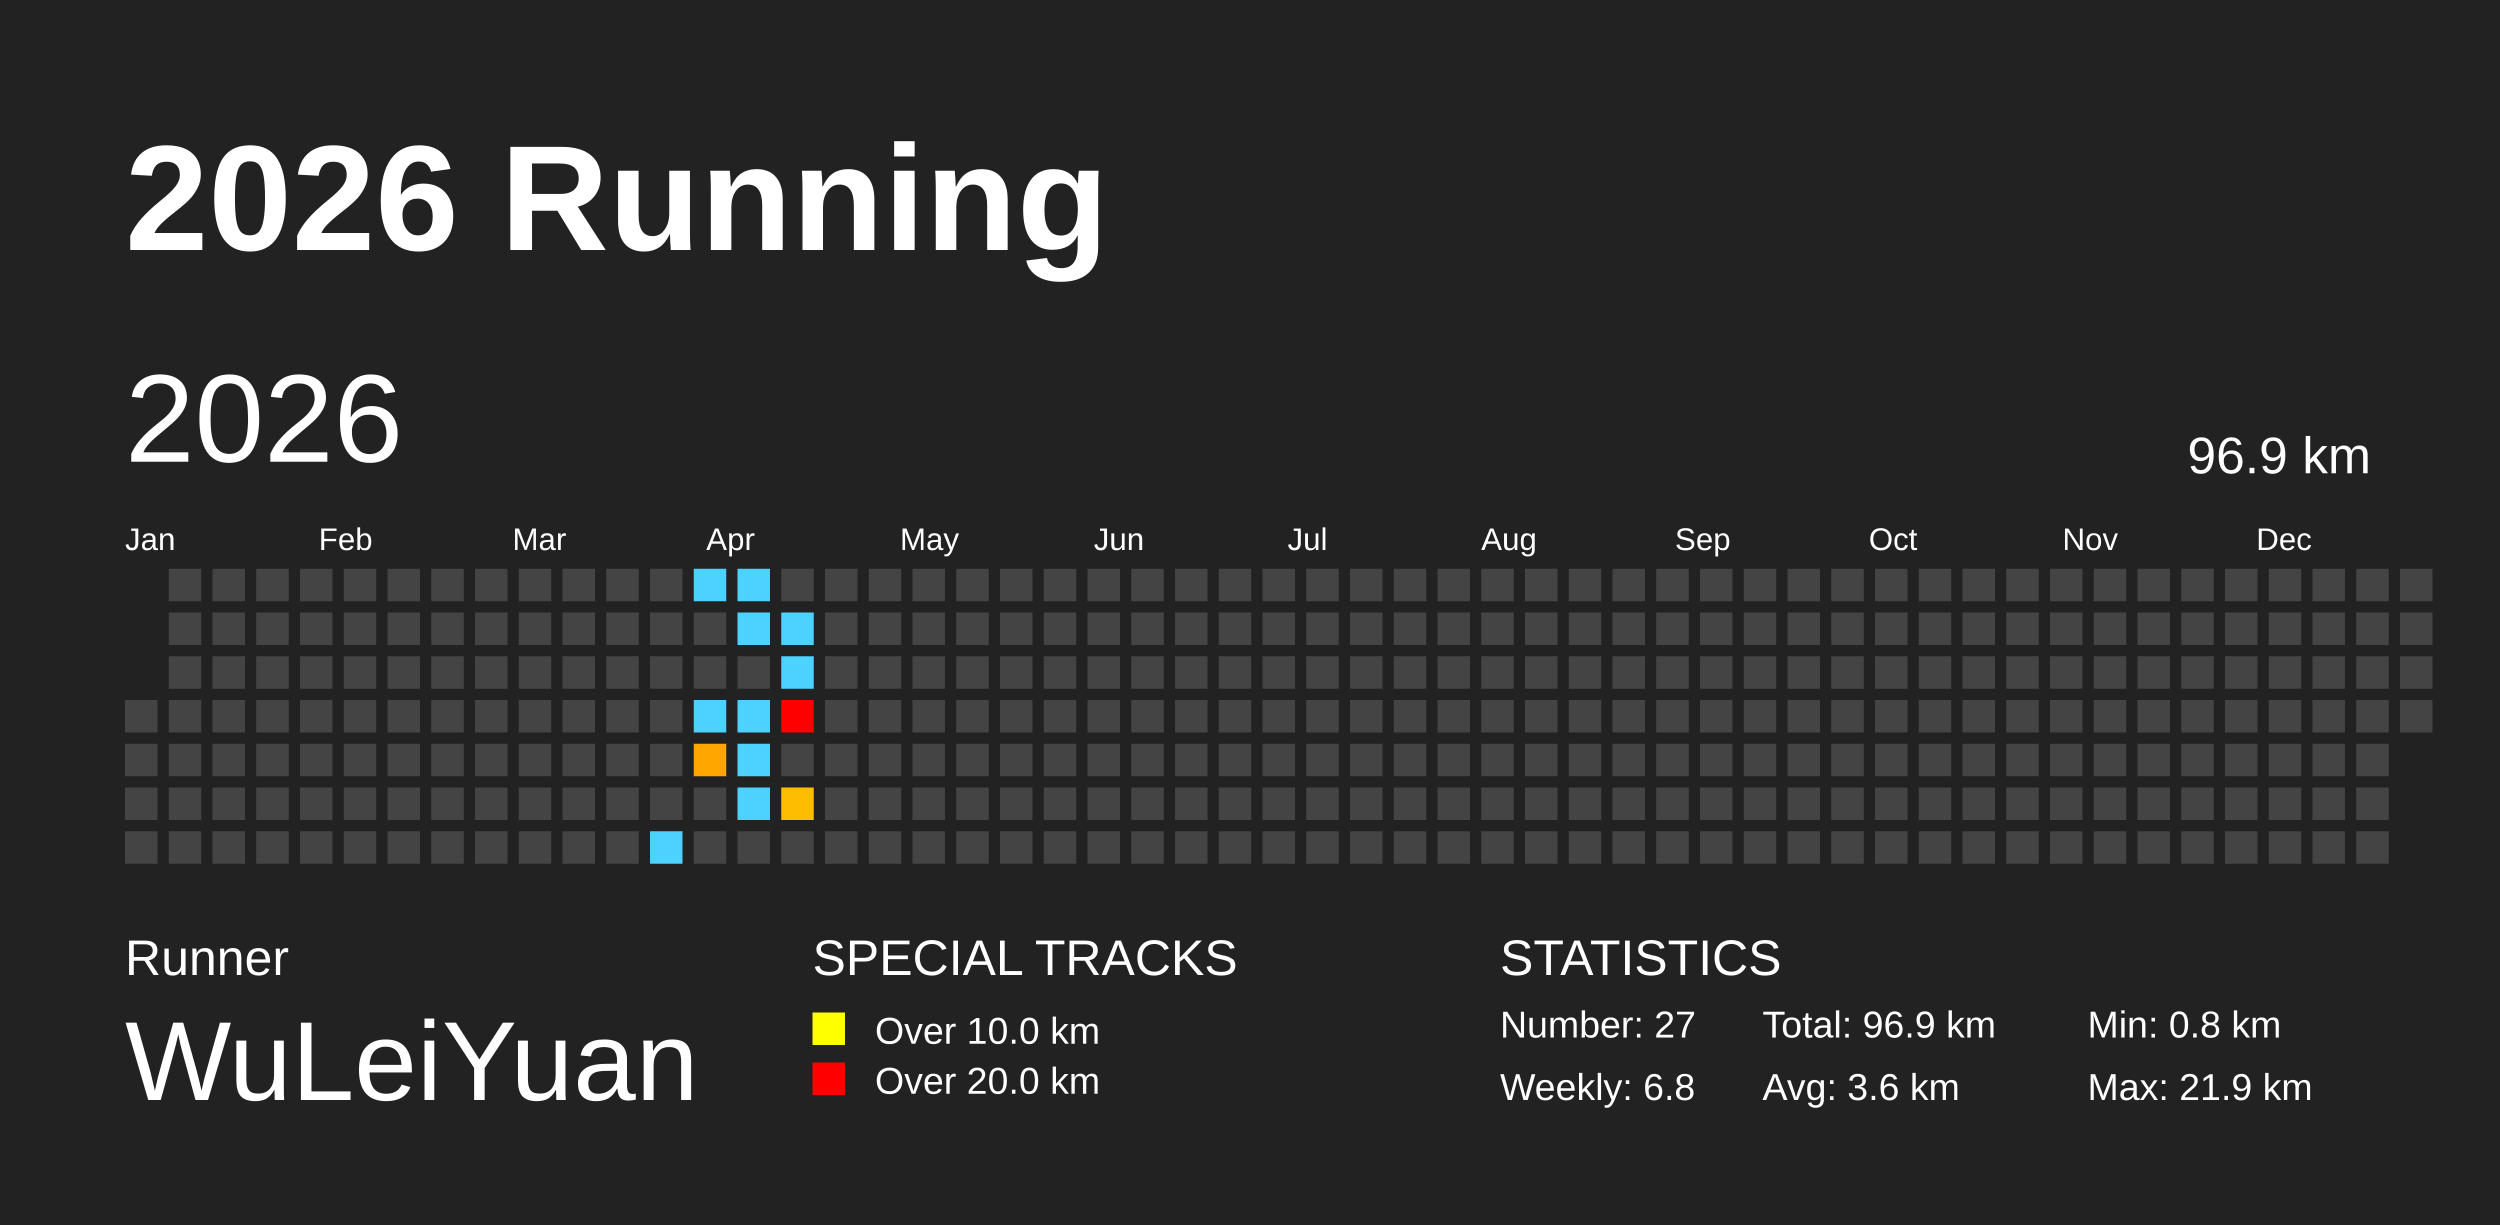
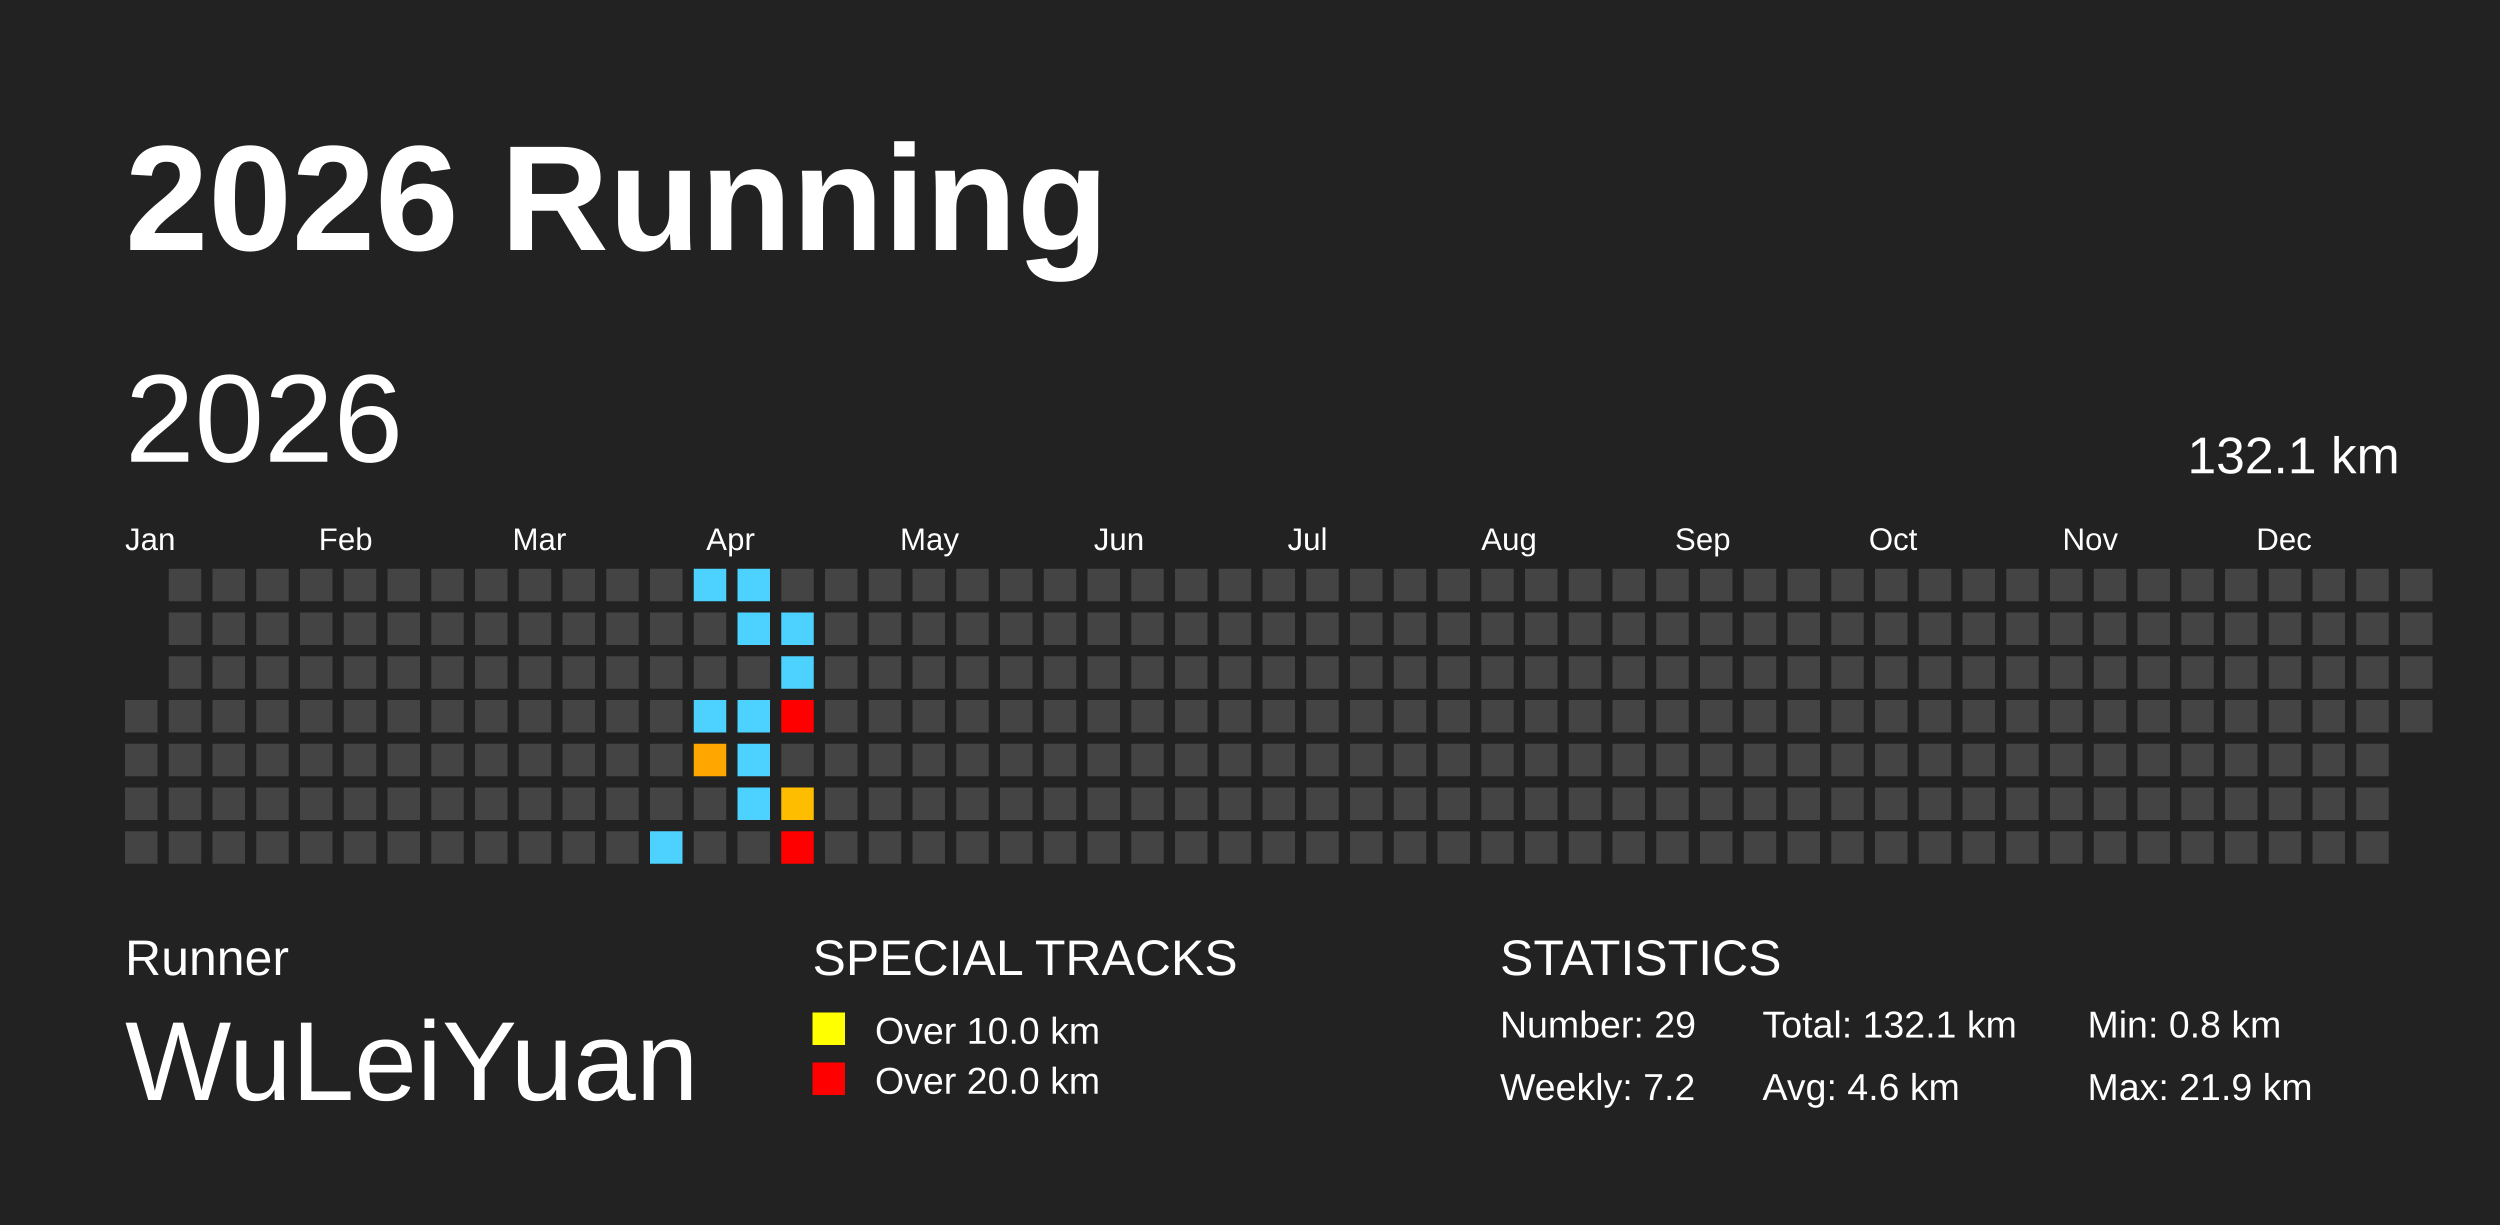
<svg xmlns="http://www.w3.org/2000/svg" baseProfile="full" height="98mm" version="1.1" viewBox="0,0,200,98" width="200mm">
  <defs />
  <rect fill="#222222" height="98" width="200" x="0" y="0" />
  <text fill="#FFFFFF" style="font-size:12px; font-family:Arial; font-weight:bold;" x="10" y="20">2026 Running</text>
  <text fill="#FFFFFF" style="font-size:4px; font-family:Arial" x="10" y="78">Runner</text>
  <text fill="#FFFFFF" style="font-size:9px; font-family:Arial" x="10" y="88">WuLeiYuan</text>
  <text fill="#FFFFFF" style="font-size:4px; font-family:Arial" x="65" y="78">SPECIAL TRACKS</text>
  <rect fill="yellow" height="2.6" width="2.6" x="65" y="81" />
  <text fill="#FFFFFF" style="font-size:3px; font-family:Arial" x="70" y="83.5">Over 10.0 km</text>
  <rect fill="red" height="2.6" width="2.6" x="65" y="85" />
  <text fill="#FFFFFF" style="font-size:3px; font-family:Arial" x="70" y="87.5">Over 20.0 km</text>
  <text fill="#FFFFFF" style="font-size:4px; font-family:Arial" x="120" y="78">STATISTICS</text>
-   <text fill="#FFFFFF" style="font-size:3px; font-family:Arial" x="120" y="83">Number: 27</text>
-   <text fill="#FFFFFF" style="font-size:3px; font-family:Arial" x="120" y="88">Weekly: 6.8</text>
-   <text fill="#FFFFFF" style="font-size:3px; font-family:Arial" x="141" y="83">Total: 96.9 km</text>
-   <text fill="#FFFFFF" style="font-size:3px; font-family:Arial" x="141" y="88">Avg: 3.6 km</text>
+   <text fill="#FFFFFF" style="font-size:3px; font-family:Arial" x="120" y="83">Number: 29</text>
+   <text fill="#FFFFFF" style="font-size:3px; font-family:Arial" x="120" y="88">Weekly: 7.2</text>
+   <text fill="#FFFFFF" style="font-size:3px; font-family:Arial" x="141" y="83">Total: 132.1 km</text>
+   <text fill="#FFFFFF" style="font-size:3px; font-family:Arial" x="141" y="88">Avg: 4.6 km</text>
  <text fill="#FFFFFF" style="font-size:3px; font-family:Arial" x="167" y="83">Min: 0.8 km</text>
  <text fill="#FFFFFF" style="font-size:3px; font-family:Arial" x="167" y="88">Max: 21.9 km</text>
  <text dominant-baseline="hanging" fill="#FFFFFF" style="font-size:10.0px; font-family:Arial;" x="10" y="30">2026</text>
-   <text dominant-baseline="hanging" fill="#FFFFFF" style="font-size:4.125px; font-family:Arial;" x="175" y="35">96.9 km</text>
+   <text dominant-baseline="hanging" fill="#FFFFFF" style="font-size:4.125px; font-family:Arial;" x="175" y="35">132.1 km</text>
  <text fill="#FFFFFF" style="font-size:2.5px; font-family:Arial" x="10.0" y="44">Jan</text>
  <text fill="#FFFFFF" style="font-size:2.5px; font-family:Arial" x="25.5" y="44">Feb</text>
  <text fill="#FFFFFF" style="font-size:2.5px; font-family:Arial" x="41.0" y="44">Mar</text>
  <text fill="#FFFFFF" style="font-size:2.5px; font-family:Arial" x="56.5" y="44">Apr</text>
  <text fill="#FFFFFF" style="font-size:2.5px; font-family:Arial" x="72.0" y="44">May</text>
  <text fill="#FFFFFF" style="font-size:2.5px; font-family:Arial" x="87.5" y="44">Jun</text>
  <text fill="#FFFFFF" style="font-size:2.5px; font-family:Arial" x="103.0" y="44">Jul</text>
  <text fill="#FFFFFF" style="font-size:2.5px; font-family:Arial" x="118.5" y="44">Aug</text>
  <text fill="#FFFFFF" style="font-size:2.5px; font-family:Arial" x="134.0" y="44">Sep</text>
  <text fill="#FFFFFF" style="font-size:2.5px; font-family:Arial" x="149.5" y="44">Oct</text>
  <text fill="#FFFFFF" style="font-size:2.5px; font-family:Arial" x="165.0" y="44">Nov</text>
  <text fill="#FFFFFF" style="font-size:2.5px; font-family:Arial" x="180.5" y="44">Dec</text>
  <rect fill="#444444" height="2.6" width="2.6" x="10.0" y="56.0" />
  <rect fill="#444444" height="2.6" width="2.6" x="10.0" y="59.5" />
  <rect fill="#444444" height="2.6" width="2.6" x="10.0" y="63.0" />
  <rect fill="#444444" height="2.6" width="2.6" x="10.0" y="66.5" />
  <rect fill="#444444" height="2.6" width="2.6" x="13.5" y="45.5" />
  <rect fill="#444444" height="2.6" width="2.6" x="13.5" y="49.0" />
  <rect fill="#444444" height="2.6" width="2.6" x="13.5" y="52.5" />
  <rect fill="#444444" height="2.6" width="2.6" x="13.5" y="56.0" />
  <rect fill="#444444" height="2.6" width="2.6" x="13.5" y="59.5" />
  <rect fill="#444444" height="2.6" width="2.6" x="13.5" y="63.0" />
  <rect fill="#444444" height="2.6" width="2.6" x="13.5" y="66.5" />
  <rect fill="#444444" height="2.6" width="2.6" x="17.0" y="45.5" />
  <rect fill="#444444" height="2.6" width="2.6" x="17.0" y="49.0" />
  <rect fill="#444444" height="2.6" width="2.6" x="17.0" y="52.5" />
  <rect fill="#444444" height="2.6" width="2.6" x="17.0" y="56.0" />
  <rect fill="#444444" height="2.6" width="2.6" x="17.0" y="59.5" />
  <rect fill="#444444" height="2.6" width="2.6" x="17.0" y="63.0" />
  <rect fill="#444444" height="2.6" width="2.6" x="17.0" y="66.5" />
  <rect fill="#444444" height="2.6" width="2.6" x="20.5" y="45.5" />
  <rect fill="#444444" height="2.6" width="2.6" x="20.5" y="49.0" />
  <rect fill="#444444" height="2.6" width="2.6" x="20.5" y="52.5" />
  <rect fill="#444444" height="2.6" width="2.6" x="20.5" y="56.0" />
  <rect fill="#444444" height="2.6" width="2.6" x="20.5" y="59.5" />
  <rect fill="#444444" height="2.6" width="2.6" x="20.5" y="63.0" />
  <rect fill="#444444" height="2.6" width="2.6" x="20.5" y="66.5" />
  <rect fill="#444444" height="2.6" width="2.6" x="24.0" y="45.5" />
  <rect fill="#444444" height="2.6" width="2.6" x="24.0" y="49.0" />
  <rect fill="#444444" height="2.6" width="2.6" x="24.0" y="52.5" />
  <rect fill="#444444" height="2.6" width="2.6" x="24.0" y="56.0" />
  <rect fill="#444444" height="2.6" width="2.6" x="24.0" y="59.5" />
  <rect fill="#444444" height="2.6" width="2.6" x="24.0" y="63.0" />
  <rect fill="#444444" height="2.6" width="2.6" x="24.0" y="66.5" />
  <rect fill="#444444" height="2.6" width="2.6" x="27.5" y="45.5" />
  <rect fill="#444444" height="2.6" width="2.6" x="27.5" y="49.0" />
  <rect fill="#444444" height="2.6" width="2.6" x="27.5" y="52.5" />
  <rect fill="#444444" height="2.6" width="2.6" x="27.5" y="56.0" />
  <rect fill="#444444" height="2.6" width="2.6" x="27.5" y="59.5" />
  <rect fill="#444444" height="2.6" width="2.6" x="27.5" y="63.0" />
  <rect fill="#444444" height="2.6" width="2.6" x="27.5" y="66.5" />
  <rect fill="#444444" height="2.6" width="2.6" x="31.0" y="45.5" />
  <rect fill="#444444" height="2.6" width="2.6" x="31.0" y="49.0" />
  <rect fill="#444444" height="2.6" width="2.6" x="31.0" y="52.5" />
  <rect fill="#444444" height="2.6" width="2.6" x="31.0" y="56.0" />
  <rect fill="#444444" height="2.6" width="2.6" x="31.0" y="59.5" />
  <rect fill="#444444" height="2.6" width="2.6" x="31.0" y="63.0" />
  <rect fill="#444444" height="2.6" width="2.6" x="31.0" y="66.5" />
  <rect fill="#444444" height="2.6" width="2.6" x="34.5" y="45.5" />
  <rect fill="#444444" height="2.6" width="2.6" x="34.5" y="49.0" />
  <rect fill="#444444" height="2.6" width="2.6" x="34.5" y="52.5" />
  <rect fill="#444444" height="2.6" width="2.6" x="34.5" y="56.0" />
  <rect fill="#444444" height="2.6" width="2.6" x="34.5" y="59.5" />
  <rect fill="#444444" height="2.6" width="2.6" x="34.5" y="63.0" />
  <rect fill="#444444" height="2.6" width="2.6" x="34.5" y="66.5" />
  <rect fill="#444444" height="2.6" width="2.6" x="38.0" y="45.5" />
  <rect fill="#444444" height="2.6" width="2.6" x="38.0" y="49.0" />
  <rect fill="#444444" height="2.6" width="2.6" x="38.0" y="52.5" />
  <rect fill="#444444" height="2.6" width="2.6" x="38.0" y="56.0" />
  <rect fill="#444444" height="2.6" width="2.6" x="38.0" y="59.5" />
  <rect fill="#444444" height="2.6" width="2.6" x="38.0" y="63.0" />
  <rect fill="#444444" height="2.6" width="2.6" x="38.0" y="66.5" />
  <rect fill="#444444" height="2.6" width="2.6" x="41.5" y="45.5" />
  <rect fill="#444444" height="2.6" width="2.6" x="41.5" y="49.0" />
  <rect fill="#444444" height="2.6" width="2.6" x="41.5" y="52.5" />
  <rect fill="#444444" height="2.6" width="2.6" x="41.5" y="56.0" />
  <rect fill="#444444" height="2.6" width="2.6" x="41.5" y="59.5" />
  <rect fill="#444444" height="2.6" width="2.6" x="41.5" y="63.0" />
  <rect fill="#444444" height="2.6" width="2.6" x="41.5" y="66.5" />
  <rect fill="#444444" height="2.6" width="2.6" x="45.0" y="45.5" />
  <rect fill="#444444" height="2.6" width="2.6" x="45.0" y="49.0" />
  <rect fill="#444444" height="2.6" width="2.6" x="45.0" y="52.5" />
  <rect fill="#444444" height="2.6" width="2.6" x="45.0" y="56.0" />
  <rect fill="#444444" height="2.6" width="2.6" x="45.0" y="59.5" />
  <rect fill="#444444" height="2.6" width="2.6" x="45.0" y="63.0" />
  <rect fill="#444444" height="2.6" width="2.6" x="45.0" y="66.5" />
  <rect fill="#444444" height="2.6" width="2.6" x="48.5" y="45.5" />
  <rect fill="#444444" height="2.6" width="2.6" x="48.5" y="49.0" />
  <rect fill="#444444" height="2.6" width="2.6" x="48.5" y="52.5" />
  <rect fill="#444444" height="2.6" width="2.6" x="48.5" y="56.0" />
  <rect fill="#444444" height="2.6" width="2.6" x="48.5" y="59.5" />
  <rect fill="#444444" height="2.6" width="2.6" x="48.5" y="63.0" />
  <rect fill="#444444" height="2.6" width="2.6" x="48.5" y="66.5" />
  <rect fill="#444444" height="2.6" width="2.6" x="52.0" y="45.5" />
  <rect fill="#444444" height="2.6" width="2.6" x="52.0" y="49.0" />
  <rect fill="#444444" height="2.6" width="2.6" x="52.0" y="52.5" />
  <rect fill="#444444" height="2.6" width="2.6" x="52.0" y="56.0" />
  <rect fill="#444444" height="2.6" width="2.6" x="52.0" y="59.5" />
  <rect fill="#444444" height="2.6" width="2.6" x="52.0" y="63.0" />
  <rect fill="#4dd2ff" height="2.6" width="2.6" x="52.0" y="66.5" />
  <rect fill="#4dd2ff" height="2.6" width="2.6" x="55.5" y="45.5" />
  <rect fill="#444444" height="2.6" width="2.6" x="55.5" y="49.0" />
  <rect fill="#444444" height="2.6" width="2.6" x="55.5" y="52.5" />
  <rect fill="#4dd2ff" height="2.6" width="2.6" x="55.5" y="56.0" />
  <rect fill="#ffa600" height="2.6" width="2.6" x="55.5" y="59.5" />
  <rect fill="#444444" height="2.6" width="2.6" x="55.5" y="63.0" />
  <rect fill="#444444" height="2.6" width="2.6" x="55.5" y="66.5" />
  <rect fill="#4dd2ff" height="2.6" width="2.6" x="59.0" y="45.5" />
  <rect fill="#4dd2ff" height="2.6" width="2.6" x="59.0" y="49.0" />
  <rect fill="#444444" height="2.6" width="2.6" x="59.0" y="52.5" />
  <rect fill="#4dd2ff" height="2.6" width="2.6" x="59.0" y="56.0" />
  <rect fill="#4dd2ff" height="2.6" width="2.6" x="59.0" y="59.5" />
  <rect fill="#4dd2ff" height="2.6" width="2.6" x="59.0" y="63.0" />
  <rect fill="#444444" height="2.6" width="2.6" x="59.0" y="66.5" />
  <rect fill="#444444" height="2.6" width="2.6" x="62.5" y="45.5" />
  <rect fill="#4dd2ff" height="2.6" width="2.6" x="62.5" y="49.0" />
  <rect fill="#4dd2ff" height="2.6" width="2.6" x="62.5" y="52.5" />
  <rect fill="red" height="2.6" width="2.6" x="62.5" y="56.0" />
  <rect fill="#444444" height="2.6" width="2.6" x="62.5" y="59.5" />
  <rect fill="#ffbd00" height="2.6" width="2.6" x="62.5" y="63.0" />
-   <rect fill="#444444" height="2.6" width="2.6" x="62.5" y="66.5" />
+   <rect fill="red" height="2.6" width="2.6" x="62.5" y="66.5" />
  <rect fill="#444444" height="2.6" width="2.6" x="66.0" y="45.5" />
  <rect fill="#444444" height="2.6" width="2.6" x="66.0" y="49.0" />
  <rect fill="#444444" height="2.6" width="2.6" x="66.0" y="52.5" />
  <rect fill="#444444" height="2.6" width="2.6" x="66.0" y="56.0" />
  <rect fill="#444444" height="2.6" width="2.6" x="66.0" y="59.5" />
  <rect fill="#444444" height="2.6" width="2.6" x="66.0" y="63.0" />
  <rect fill="#444444" height="2.6" width="2.6" x="66.0" y="66.5" />
  <rect fill="#444444" height="2.6" width="2.6" x="69.5" y="45.5" />
  <rect fill="#444444" height="2.6" width="2.6" x="69.5" y="49.0" />
  <rect fill="#444444" height="2.6" width="2.6" x="69.5" y="52.5" />
  <rect fill="#444444" height="2.6" width="2.6" x="69.5" y="56.0" />
  <rect fill="#444444" height="2.6" width="2.6" x="69.5" y="59.5" />
  <rect fill="#444444" height="2.6" width="2.6" x="69.5" y="63.0" />
  <rect fill="#444444" height="2.6" width="2.6" x="69.5" y="66.5" />
  <rect fill="#444444" height="2.6" width="2.6" x="73.0" y="45.5" />
  <rect fill="#444444" height="2.6" width="2.6" x="73.0" y="49.0" />
  <rect fill="#444444" height="2.6" width="2.6" x="73.0" y="52.5" />
  <rect fill="#444444" height="2.6" width="2.6" x="73.0" y="56.0" />
  <rect fill="#444444" height="2.6" width="2.6" x="73.0" y="59.5" />
  <rect fill="#444444" height="2.6" width="2.6" x="73.0" y="63.0" />
  <rect fill="#444444" height="2.6" width="2.6" x="73.0" y="66.5" />
  <rect fill="#444444" height="2.6" width="2.6" x="76.5" y="45.5" />
  <rect fill="#444444" height="2.6" width="2.6" x="76.5" y="49.0" />
  <rect fill="#444444" height="2.6" width="2.6" x="76.5" y="52.5" />
  <rect fill="#444444" height="2.6" width="2.6" x="76.5" y="56.0" />
  <rect fill="#444444" height="2.6" width="2.6" x="76.5" y="59.5" />
  <rect fill="#444444" height="2.6" width="2.6" x="76.5" y="63.0" />
  <rect fill="#444444" height="2.6" width="2.6" x="76.5" y="66.5" />
  <rect fill="#444444" height="2.6" width="2.6" x="80.0" y="45.5" />
  <rect fill="#444444" height="2.6" width="2.6" x="80.0" y="49.0" />
  <rect fill="#444444" height="2.6" width="2.6" x="80.0" y="52.5" />
  <rect fill="#444444" height="2.6" width="2.6" x="80.0" y="56.0" />
  <rect fill="#444444" height="2.6" width="2.6" x="80.0" y="59.5" />
  <rect fill="#444444" height="2.6" width="2.6" x="80.0" y="63.0" />
  <rect fill="#444444" height="2.6" width="2.6" x="80.0" y="66.5" />
  <rect fill="#444444" height="2.6" width="2.6" x="83.5" y="45.5" />
  <rect fill="#444444" height="2.6" width="2.6" x="83.5" y="49.0" />
  <rect fill="#444444" height="2.6" width="2.6" x="83.5" y="52.5" />
  <rect fill="#444444" height="2.6" width="2.6" x="83.5" y="56.0" />
  <rect fill="#444444" height="2.6" width="2.6" x="83.5" y="59.5" />
  <rect fill="#444444" height="2.6" width="2.6" x="83.5" y="63.0" />
  <rect fill="#444444" height="2.6" width="2.6" x="83.5" y="66.5" />
  <rect fill="#444444" height="2.6" width="2.6" x="87.0" y="45.5" />
  <rect fill="#444444" height="2.6" width="2.6" x="87.0" y="49.0" />
  <rect fill="#444444" height="2.6" width="2.6" x="87.0" y="52.5" />
  <rect fill="#444444" height="2.6" width="2.6" x="87.0" y="56.0" />
  <rect fill="#444444" height="2.6" width="2.6" x="87.0" y="59.5" />
  <rect fill="#444444" height="2.6" width="2.6" x="87.0" y="63.0" />
  <rect fill="#444444" height="2.6" width="2.6" x="87.0" y="66.5" />
  <rect fill="#444444" height="2.6" width="2.6" x="90.5" y="45.5" />
  <rect fill="#444444" height="2.6" width="2.6" x="90.5" y="49.0" />
  <rect fill="#444444" height="2.6" width="2.6" x="90.5" y="52.5" />
  <rect fill="#444444" height="2.6" width="2.6" x="90.5" y="56.0" />
  <rect fill="#444444" height="2.6" width="2.6" x="90.5" y="59.5" />
  <rect fill="#444444" height="2.6" width="2.6" x="90.5" y="63.0" />
  <rect fill="#444444" height="2.6" width="2.6" x="90.5" y="66.5" />
  <rect fill="#444444" height="2.6" width="2.6" x="94.0" y="45.5" />
  <rect fill="#444444" height="2.6" width="2.6" x="94.0" y="49.0" />
  <rect fill="#444444" height="2.6" width="2.6" x="94.0" y="52.5" />
  <rect fill="#444444" height="2.6" width="2.6" x="94.0" y="56.0" />
  <rect fill="#444444" height="2.6" width="2.6" x="94.0" y="59.5" />
  <rect fill="#444444" height="2.6" width="2.6" x="94.0" y="63.0" />
  <rect fill="#444444" height="2.6" width="2.6" x="94.0" y="66.5" />
  <rect fill="#444444" height="2.6" width="2.6" x="97.5" y="45.5" />
  <rect fill="#444444" height="2.6" width="2.6" x="97.5" y="49.0" />
  <rect fill="#444444" height="2.6" width="2.6" x="97.5" y="52.5" />
  <rect fill="#444444" height="2.6" width="2.6" x="97.5" y="56.0" />
  <rect fill="#444444" height="2.6" width="2.6" x="97.5" y="59.5" />
  <rect fill="#444444" height="2.6" width="2.6" x="97.5" y="63.0" />
  <rect fill="#444444" height="2.6" width="2.6" x="97.5" y="66.5" />
  <rect fill="#444444" height="2.6" width="2.6" x="101.0" y="45.5" />
  <rect fill="#444444" height="2.6" width="2.6" x="101.0" y="49.0" />
  <rect fill="#444444" height="2.6" width="2.6" x="101.0" y="52.5" />
  <rect fill="#444444" height="2.6" width="2.6" x="101.0" y="56.0" />
  <rect fill="#444444" height="2.6" width="2.6" x="101.0" y="59.5" />
  <rect fill="#444444" height="2.6" width="2.6" x="101.0" y="63.0" />
  <rect fill="#444444" height="2.6" width="2.6" x="101.0" y="66.5" />
  <rect fill="#444444" height="2.6" width="2.6" x="104.5" y="45.5" />
  <rect fill="#444444" height="2.6" width="2.6" x="104.5" y="49.0" />
  <rect fill="#444444" height="2.6" width="2.6" x="104.5" y="52.5" />
  <rect fill="#444444" height="2.6" width="2.6" x="104.5" y="56.0" />
  <rect fill="#444444" height="2.6" width="2.6" x="104.5" y="59.5" />
  <rect fill="#444444" height="2.6" width="2.6" x="104.5" y="63.0" />
  <rect fill="#444444" height="2.6" width="2.6" x="104.5" y="66.5" />
  <rect fill="#444444" height="2.6" width="2.6" x="108.0" y="45.5" />
  <rect fill="#444444" height="2.6" width="2.6" x="108.0" y="49.0" />
  <rect fill="#444444" height="2.6" width="2.6" x="108.0" y="52.5" />
  <rect fill="#444444" height="2.6" width="2.6" x="108.0" y="56.0" />
  <rect fill="#444444" height="2.6" width="2.6" x="108.0" y="59.5" />
  <rect fill="#444444" height="2.6" width="2.6" x="108.0" y="63.0" />
  <rect fill="#444444" height="2.6" width="2.6" x="108.0" y="66.5" />
  <rect fill="#444444" height="2.6" width="2.6" x="111.5" y="45.5" />
  <rect fill="#444444" height="2.6" width="2.6" x="111.5" y="49.0" />
  <rect fill="#444444" height="2.6" width="2.6" x="111.5" y="52.5" />
  <rect fill="#444444" height="2.6" width="2.6" x="111.5" y="56.0" />
  <rect fill="#444444" height="2.6" width="2.6" x="111.5" y="59.5" />
  <rect fill="#444444" height="2.6" width="2.6" x="111.5" y="63.0" />
  <rect fill="#444444" height="2.6" width="2.6" x="111.5" y="66.5" />
  <rect fill="#444444" height="2.6" width="2.6" x="115.0" y="45.5" />
  <rect fill="#444444" height="2.6" width="2.6" x="115.0" y="49.0" />
  <rect fill="#444444" height="2.6" width="2.6" x="115.0" y="52.5" />
  <rect fill="#444444" height="2.6" width="2.6" x="115.0" y="56.0" />
  <rect fill="#444444" height="2.6" width="2.6" x="115.0" y="59.5" />
  <rect fill="#444444" height="2.6" width="2.6" x="115.0" y="63.0" />
  <rect fill="#444444" height="2.6" width="2.6" x="115.0" y="66.5" />
  <rect fill="#444444" height="2.6" width="2.6" x="118.5" y="45.5" />
  <rect fill="#444444" height="2.6" width="2.6" x="118.5" y="49.0" />
  <rect fill="#444444" height="2.6" width="2.6" x="118.5" y="52.5" />
  <rect fill="#444444" height="2.6" width="2.6" x="118.5" y="56.0" />
  <rect fill="#444444" height="2.6" width="2.6" x="118.5" y="59.5" />
  <rect fill="#444444" height="2.6" width="2.6" x="118.5" y="63.0" />
  <rect fill="#444444" height="2.6" width="2.6" x="118.5" y="66.5" />
  <rect fill="#444444" height="2.6" width="2.6" x="122.0" y="45.5" />
  <rect fill="#444444" height="2.6" width="2.6" x="122.0" y="49.0" />
  <rect fill="#444444" height="2.6" width="2.6" x="122.0" y="52.5" />
  <rect fill="#444444" height="2.6" width="2.6" x="122.0" y="56.0" />
  <rect fill="#444444" height="2.6" width="2.6" x="122.0" y="59.5" />
  <rect fill="#444444" height="2.6" width="2.6" x="122.0" y="63.0" />
  <rect fill="#444444" height="2.6" width="2.6" x="122.0" y="66.5" />
  <rect fill="#444444" height="2.6" width="2.6" x="125.5" y="45.5" />
  <rect fill="#444444" height="2.6" width="2.6" x="125.5" y="49.0" />
  <rect fill="#444444" height="2.6" width="2.6" x="125.5" y="52.5" />
  <rect fill="#444444" height="2.6" width="2.6" x="125.5" y="56.0" />
  <rect fill="#444444" height="2.6" width="2.6" x="125.5" y="59.5" />
  <rect fill="#444444" height="2.6" width="2.6" x="125.5" y="63.0" />
  <rect fill="#444444" height="2.6" width="2.6" x="125.5" y="66.5" />
  <rect fill="#444444" height="2.6" width="2.6" x="129.0" y="45.5" />
  <rect fill="#444444" height="2.6" width="2.6" x="129.0" y="49.0" />
  <rect fill="#444444" height="2.6" width="2.6" x="129.0" y="52.5" />
  <rect fill="#444444" height="2.6" width="2.6" x="129.0" y="56.0" />
  <rect fill="#444444" height="2.6" width="2.6" x="129.0" y="59.5" />
  <rect fill="#444444" height="2.6" width="2.6" x="129.0" y="63.0" />
  <rect fill="#444444" height="2.6" width="2.6" x="129.0" y="66.5" />
  <rect fill="#444444" height="2.6" width="2.6" x="132.5" y="45.5" />
  <rect fill="#444444" height="2.6" width="2.6" x="132.5" y="49.0" />
  <rect fill="#444444" height="2.6" width="2.6" x="132.5" y="52.5" />
  <rect fill="#444444" height="2.6" width="2.6" x="132.5" y="56.0" />
  <rect fill="#444444" height="2.6" width="2.6" x="132.5" y="59.5" />
  <rect fill="#444444" height="2.6" width="2.6" x="132.5" y="63.0" />
  <rect fill="#444444" height="2.6" width="2.6" x="132.5" y="66.5" />
  <rect fill="#444444" height="2.6" width="2.6" x="136.0" y="45.5" />
  <rect fill="#444444" height="2.6" width="2.6" x="136.0" y="49.0" />
  <rect fill="#444444" height="2.6" width="2.6" x="136.0" y="52.5" />
  <rect fill="#444444" height="2.6" width="2.6" x="136.0" y="56.0" />
  <rect fill="#444444" height="2.6" width="2.6" x="136.0" y="59.5" />
  <rect fill="#444444" height="2.6" width="2.6" x="136.0" y="63.0" />
  <rect fill="#444444" height="2.6" width="2.6" x="136.0" y="66.5" />
  <rect fill="#444444" height="2.6" width="2.6" x="139.5" y="45.5" />
  <rect fill="#444444" height="2.6" width="2.6" x="139.5" y="49.0" />
  <rect fill="#444444" height="2.6" width="2.6" x="139.5" y="52.5" />
  <rect fill="#444444" height="2.6" width="2.6" x="139.5" y="56.0" />
  <rect fill="#444444" height="2.6" width="2.6" x="139.5" y="59.5" />
  <rect fill="#444444" height="2.6" width="2.6" x="139.5" y="63.0" />
  <rect fill="#444444" height="2.6" width="2.6" x="139.5" y="66.5" />
  <rect fill="#444444" height="2.6" width="2.6" x="143.0" y="45.5" />
  <rect fill="#444444" height="2.6" width="2.6" x="143.0" y="49.0" />
  <rect fill="#444444" height="2.6" width="2.6" x="143.0" y="52.5" />
  <rect fill="#444444" height="2.6" width="2.6" x="143.0" y="56.0" />
  <rect fill="#444444" height="2.6" width="2.6" x="143.0" y="59.5" />
  <rect fill="#444444" height="2.6" width="2.6" x="143.0" y="63.0" />
  <rect fill="#444444" height="2.6" width="2.6" x="143.0" y="66.5" />
  <rect fill="#444444" height="2.6" width="2.6" x="146.5" y="45.5" />
  <rect fill="#444444" height="2.6" width="2.6" x="146.5" y="49.0" />
  <rect fill="#444444" height="2.6" width="2.6" x="146.5" y="52.5" />
  <rect fill="#444444" height="2.6" width="2.6" x="146.5" y="56.0" />
  <rect fill="#444444" height="2.6" width="2.6" x="146.5" y="59.5" />
  <rect fill="#444444" height="2.6" width="2.6" x="146.5" y="63.0" />
  <rect fill="#444444" height="2.6" width="2.6" x="146.5" y="66.5" />
  <rect fill="#444444" height="2.6" width="2.6" x="150.0" y="45.5" />
  <rect fill="#444444" height="2.6" width="2.6" x="150.0" y="49.0" />
  <rect fill="#444444" height="2.6" width="2.6" x="150.0" y="52.5" />
  <rect fill="#444444" height="2.6" width="2.6" x="150.0" y="56.0" />
  <rect fill="#444444" height="2.6" width="2.6" x="150.0" y="59.5" />
  <rect fill="#444444" height="2.6" width="2.6" x="150.0" y="63.0" />
  <rect fill="#444444" height="2.6" width="2.6" x="150.0" y="66.5" />
  <rect fill="#444444" height="2.6" width="2.6" x="153.5" y="45.5" />
  <rect fill="#444444" height="2.6" width="2.6" x="153.5" y="49.0" />
  <rect fill="#444444" height="2.6" width="2.6" x="153.5" y="52.5" />
  <rect fill="#444444" height="2.6" width="2.6" x="153.5" y="56.0" />
  <rect fill="#444444" height="2.6" width="2.6" x="153.5" y="59.5" />
  <rect fill="#444444" height="2.6" width="2.6" x="153.5" y="63.0" />
  <rect fill="#444444" height="2.6" width="2.6" x="153.5" y="66.5" />
  <rect fill="#444444" height="2.6" width="2.6" x="157.0" y="45.5" />
  <rect fill="#444444" height="2.6" width="2.6" x="157.0" y="49.0" />
  <rect fill="#444444" height="2.6" width="2.6" x="157.0" y="52.5" />
  <rect fill="#444444" height="2.6" width="2.6" x="157.0" y="56.0" />
  <rect fill="#444444" height="2.6" width="2.6" x="157.0" y="59.5" />
  <rect fill="#444444" height="2.6" width="2.6" x="157.0" y="63.0" />
  <rect fill="#444444" height="2.6" width="2.6" x="157.0" y="66.5" />
  <rect fill="#444444" height="2.6" width="2.6" x="160.5" y="45.5" />
  <rect fill="#444444" height="2.6" width="2.6" x="160.5" y="49.0" />
  <rect fill="#444444" height="2.6" width="2.6" x="160.5" y="52.5" />
  <rect fill="#444444" height="2.6" width="2.6" x="160.5" y="56.0" />
  <rect fill="#444444" height="2.6" width="2.6" x="160.5" y="59.5" />
  <rect fill="#444444" height="2.6" width="2.6" x="160.5" y="63.0" />
  <rect fill="#444444" height="2.6" width="2.6" x="160.5" y="66.5" />
  <rect fill="#444444" height="2.6" width="2.6" x="164.0" y="45.5" />
  <rect fill="#444444" height="2.6" width="2.6" x="164.0" y="49.0" />
  <rect fill="#444444" height="2.6" width="2.6" x="164.0" y="52.5" />
  <rect fill="#444444" height="2.6" width="2.6" x="164.0" y="56.0" />
  <rect fill="#444444" height="2.6" width="2.6" x="164.0" y="59.5" />
  <rect fill="#444444" height="2.6" width="2.6" x="164.0" y="63.0" />
  <rect fill="#444444" height="2.6" width="2.6" x="164.0" y="66.5" />
  <rect fill="#444444" height="2.6" width="2.6" x="167.5" y="45.5" />
  <rect fill="#444444" height="2.6" width="2.6" x="167.5" y="49.0" />
  <rect fill="#444444" height="2.6" width="2.6" x="167.5" y="52.5" />
  <rect fill="#444444" height="2.6" width="2.6" x="167.5" y="56.0" />
  <rect fill="#444444" height="2.6" width="2.6" x="167.5" y="59.5" />
  <rect fill="#444444" height="2.6" width="2.6" x="167.5" y="63.0" />
  <rect fill="#444444" height="2.6" width="2.6" x="167.5" y="66.5" />
  <rect fill="#444444" height="2.6" width="2.6" x="171.0" y="45.5" />
  <rect fill="#444444" height="2.6" width="2.6" x="171.0" y="49.0" />
  <rect fill="#444444" height="2.6" width="2.6" x="171.0" y="52.5" />
  <rect fill="#444444" height="2.6" width="2.6" x="171.0" y="56.0" />
  <rect fill="#444444" height="2.6" width="2.6" x="171.0" y="59.5" />
  <rect fill="#444444" height="2.6" width="2.6" x="171.0" y="63.0" />
  <rect fill="#444444" height="2.6" width="2.6" x="171.0" y="66.5" />
  <rect fill="#444444" height="2.6" width="2.6" x="174.5" y="45.5" />
  <rect fill="#444444" height="2.6" width="2.6" x="174.5" y="49.0" />
  <rect fill="#444444" height="2.6" width="2.6" x="174.5" y="52.5" />
  <rect fill="#444444" height="2.6" width="2.6" x="174.5" y="56.0" />
  <rect fill="#444444" height="2.6" width="2.6" x="174.5" y="59.5" />
  <rect fill="#444444" height="2.6" width="2.6" x="174.5" y="63.0" />
  <rect fill="#444444" height="2.6" width="2.6" x="174.5" y="66.5" />
  <rect fill="#444444" height="2.6" width="2.6" x="178.0" y="45.5" />
  <rect fill="#444444" height="2.6" width="2.6" x="178.0" y="49.0" />
  <rect fill="#444444" height="2.6" width="2.6" x="178.0" y="52.5" />
  <rect fill="#444444" height="2.6" width="2.6" x="178.0" y="56.0" />
  <rect fill="#444444" height="2.6" width="2.6" x="178.0" y="59.5" />
  <rect fill="#444444" height="2.6" width="2.6" x="178.0" y="63.0" />
  <rect fill="#444444" height="2.6" width="2.6" x="178.0" y="66.5" />
  <rect fill="#444444" height="2.6" width="2.6" x="181.5" y="45.5" />
  <rect fill="#444444" height="2.6" width="2.6" x="181.5" y="49.0" />
  <rect fill="#444444" height="2.6" width="2.6" x="181.5" y="52.5" />
  <rect fill="#444444" height="2.6" width="2.6" x="181.5" y="56.0" />
  <rect fill="#444444" height="2.6" width="2.6" x="181.5" y="59.5" />
  <rect fill="#444444" height="2.6" width="2.6" x="181.5" y="63.0" />
  <rect fill="#444444" height="2.6" width="2.6" x="181.5" y="66.5" />
  <rect fill="#444444" height="2.6" width="2.6" x="185.0" y="45.5" />
  <rect fill="#444444" height="2.6" width="2.6" x="185.0" y="49.0" />
  <rect fill="#444444" height="2.6" width="2.6" x="185.0" y="52.5" />
  <rect fill="#444444" height="2.6" width="2.6" x="185.0" y="56.0" />
  <rect fill="#444444" height="2.6" width="2.6" x="185.0" y="59.5" />
  <rect fill="#444444" height="2.6" width="2.6" x="185.0" y="63.0" />
  <rect fill="#444444" height="2.6" width="2.6" x="185.0" y="66.5" />
  <rect fill="#444444" height="2.6" width="2.6" x="188.5" y="45.5" />
  <rect fill="#444444" height="2.6" width="2.6" x="188.5" y="49.0" />
  <rect fill="#444444" height="2.6" width="2.6" x="188.5" y="52.5" />
  <rect fill="#444444" height="2.6" width="2.6" x="188.5" y="56.0" />
  <rect fill="#444444" height="2.6" width="2.6" x="188.5" y="59.5" />
  <rect fill="#444444" height="2.6" width="2.6" x="188.5" y="63.0" />
  <rect fill="#444444" height="2.6" width="2.6" x="188.5" y="66.5" />
  <rect fill="#444444" height="2.6" width="2.6" x="192.0" y="45.5" />
  <rect fill="#444444" height="2.6" width="2.6" x="192.0" y="49.0" />
  <rect fill="#444444" height="2.6" width="2.6" x="192.0" y="52.5" />
  <rect fill="#444444" height="2.6" width="2.6" x="192.0" y="56.0" />
</svg>
